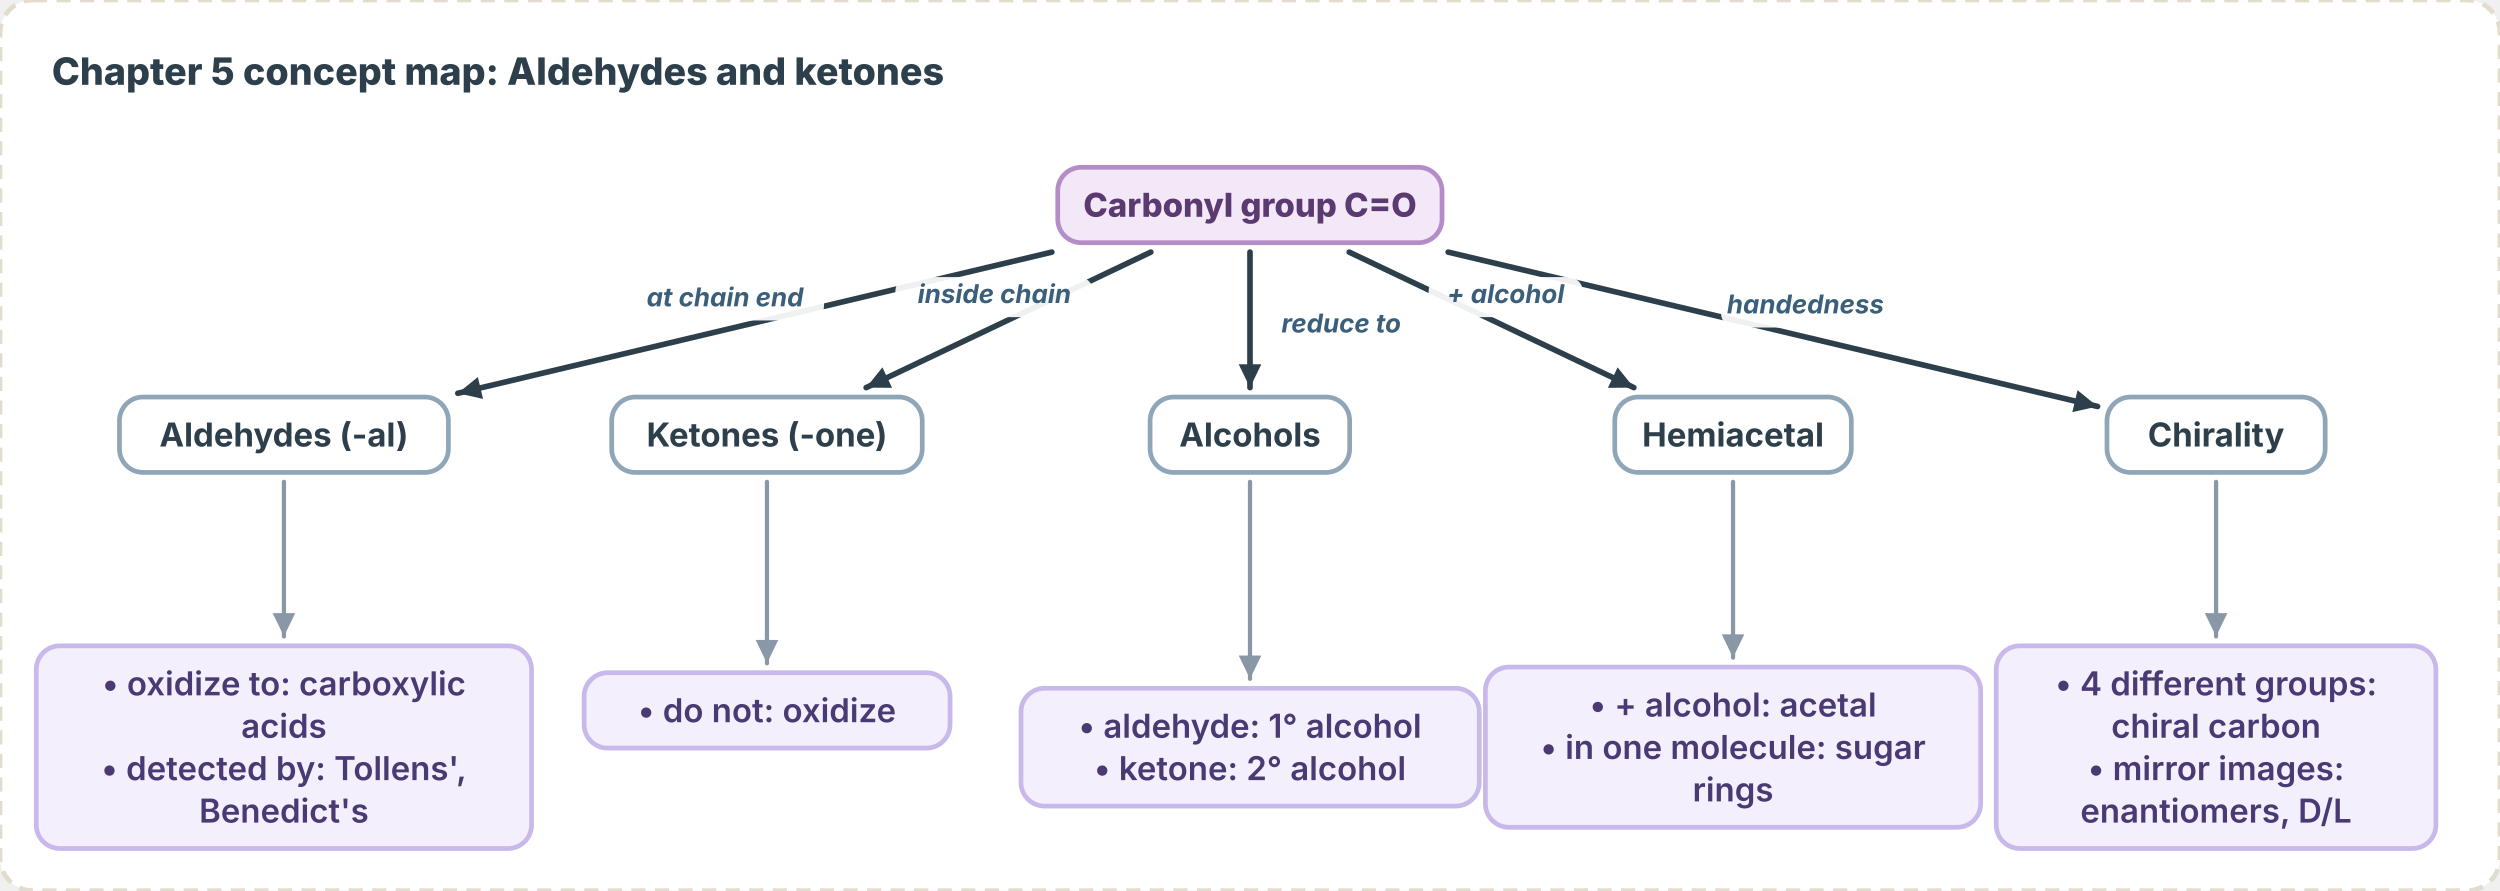
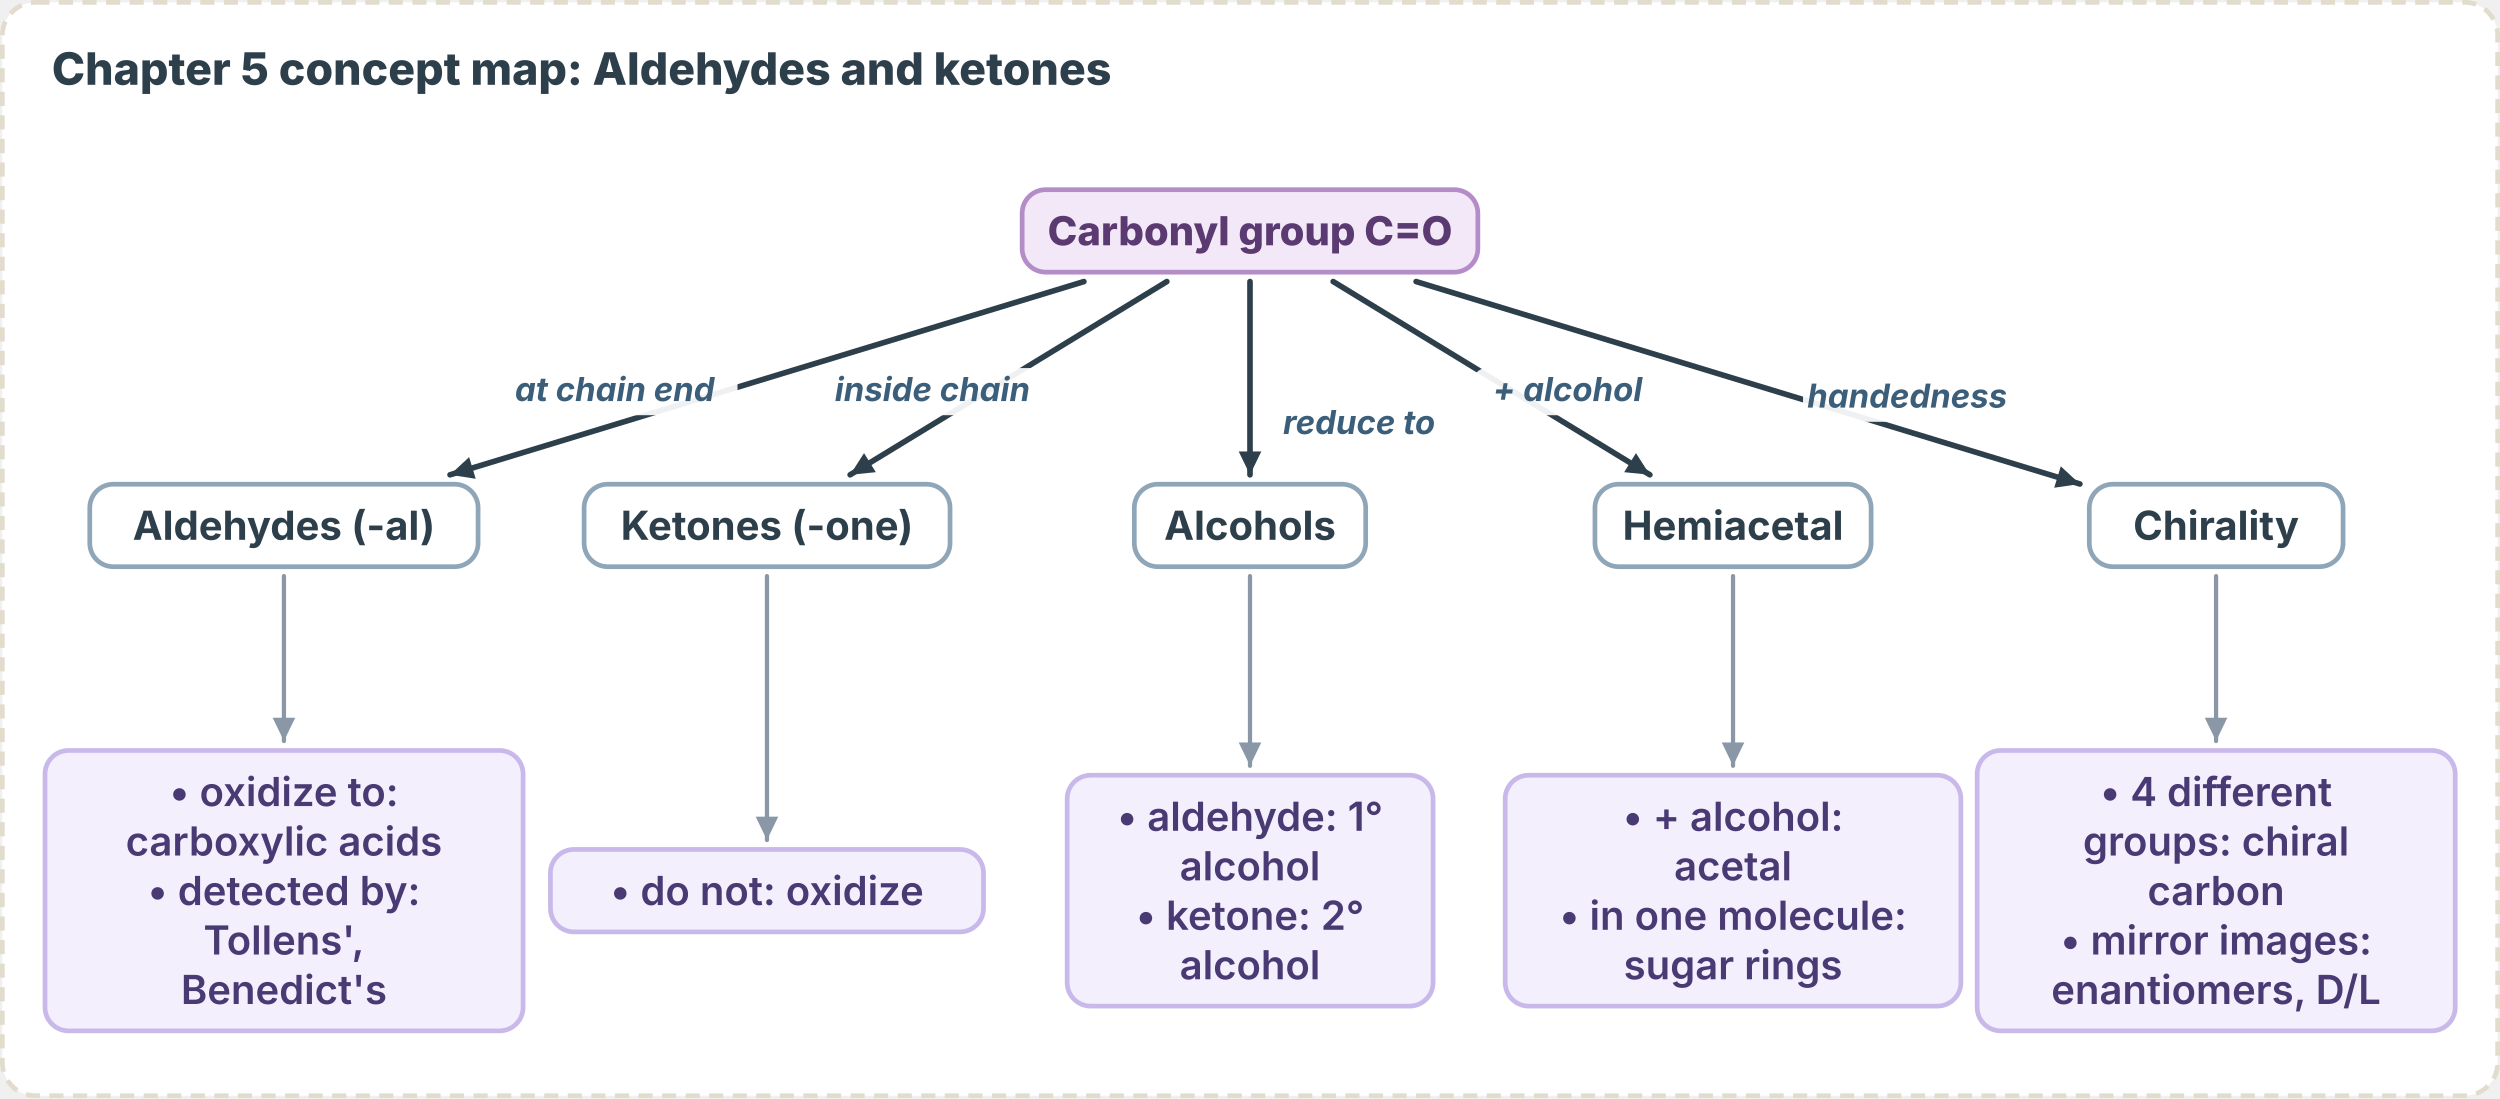
- <svg xmlns="http://www.w3.org/2000/svg" viewBox="0 0 1061 378" width="1061" height="378" style="max-width:100%;height:auto;display:block;margin:0 auto" role="img" aria-label="Concept map for Chapter 5, Aldehydes and ketones. Carbonyl group C=O at chain end Aldehydes (-al) (oxidize to: carboxylic acids; detected by: Tollens', Benedict's). Carbonyl group C=O inside chain Ketones (-one) (do not: oxidize). Carbonyl group C=O reduce to Alcohols (aldehyde: 1° alcohol; ketone: 2° alcohol). Carbonyl group C=O + alcohol Hemiacetal (+ alcohol: acetal; in one molecule: sugar rings). Carbonyl group C=O handedness Chirality (4 different groups: chiral carbon; mirror images: enantiomers, D/L).">
-   <rect width="100%" height="100%" rx="14" fill="#ffffff" stroke="#e2dccd" stroke-width="2" stroke-dasharray="6 4" />
-   <text x="22" y="36" font-size="16" font-weight="800" fill="#2d3f4b" font-family="Nunito,Inter,Helvetica,Arial,sans-serif">Chapter 5 concept map: Aldehydes and ketones</text>
-   <path d="M446.4 107.0 L194.3 166.9" fill="none" stroke="#2d3f4b" stroke-width="2.4" stroke-linecap="round" stroke-linejoin="round" />
-   <path d="M194.3 166.9 L202.8 160.0 L205.0 169.3 Z" fill="#2d3f4b" />
-   <path d="M120.5 204.5 L120.5 270.1" fill="none" stroke="#8a97a6" stroke-width="1.8" stroke-linecap="round" stroke-linejoin="round" />
-   <path d="M120.5 270.1 L115.7 260.2 L125.3 260.2 Z" fill="#8a97a6" />
-   <path d="M488.4 107.0 L367.6 164.5" fill="none" stroke="#2d3f4b" stroke-width="2.4" stroke-linecap="round" stroke-linejoin="round" />
-   <path d="M367.6 164.5 L374.5 155.9 L378.6 164.6 Z" fill="#2d3f4b" />
-   <path d="M325.5 204.5 L325.5 281.5" fill="none" stroke="#8a97a6" stroke-width="1.8" stroke-linecap="round" stroke-linejoin="round" />
-   <path d="M325.5 281.5 L320.7 271.6 L330.3 271.6 Z" fill="#8a97a6" />
-   <path d="M530.5 107.0 L530.5 164.5" fill="none" stroke="#2d3f4b" stroke-width="2.4" stroke-linecap="round" stroke-linejoin="round" />
-   <path d="M530.5 164.5 L525.7 154.6 L535.3 154.6 Z" fill="#2d3f4b" />
-   <path d="M530.5 204.5 L530.5 288.1" fill="none" stroke="#8a97a6" stroke-width="1.8" stroke-linecap="round" stroke-linejoin="round" />
-   <path d="M530.5 288.1 L525.7 278.2 L535.3 278.2 Z" fill="#8a97a6" />
-   <path d="M572.6 107.0 L693.4 164.5" fill="none" stroke="#2d3f4b" stroke-width="2.4" stroke-linecap="round" stroke-linejoin="round" />
-   <path d="M693.4 164.5 L682.4 164.6 L686.5 155.9 Z" fill="#2d3f4b" />
-   <path d="M735.5 204.5 L735.5 279.1" fill="none" stroke="#8a97a6" stroke-width="1.8" stroke-linecap="round" stroke-linejoin="round" />
-   <path d="M735.5 279.1 L730.7 269.2 L740.3 269.2 Z" fill="#8a97a6" />
-   <path d="M614.6 107.0 L890.2 172.5" fill="none" stroke="#2d3f4b" stroke-width="2.4" stroke-linecap="round" stroke-linejoin="round" />
-   <path d="M890.2 172.5 L879.5 174.9 L881.7 165.6 Z" fill="#2d3f4b" />
-   <path d="M940.5 204.5 L940.5 270.1" fill="none" stroke="#8a97a6" stroke-width="1.8" stroke-linecap="round" stroke-linejoin="round" />
-   <path d="M940.5 270.1 L935.7 260.2 L945.3 260.2 Z" fill="#8a97a6" />
-   <rect x="448.9" y="71.0" width="163.1" height="32.0" rx="10" fill="#f2e8f7" stroke="#b48cc8" stroke-width="2" />
-   <text x="530.5" y="92.0" text-anchor="middle" font-size="14" font-weight="800" fill="#5b3a72" font-family="Nunito,Inter,Helvetica,Arial,sans-serif">Carbonyl group C=O</text>
-   <rect x="50.7" y="168.5" width="139.6" height="32.0" rx="10" fill="#ffffff" stroke="#8fa6b8" stroke-width="2" />
-   <text x="120.5" y="189.5" text-anchor="middle" font-size="14" font-weight="700" fill="#2d3f4b" font-family="Nunito,Inter,Helvetica,Arial,sans-serif">Aldehydes (-al)</text>
-   <rect x="15.4" y="274.1" width="210.2" height="86.0" rx="10" fill="#f3effd" stroke="#c9b8ea" stroke-width="2" />
-   <text x="120.5" y="295.1" text-anchor="middle" font-size="14" font-weight="600" fill="#4a3a73" font-family="Nunito,Inter,Helvetica,Arial,sans-serif">• oxidize to: carboxylic</text>
-   <text x="120.5" y="313.1" text-anchor="middle" font-size="14" font-weight="600" fill="#4a3a73" font-family="Nunito,Inter,Helvetica,Arial,sans-serif">   acids</text>
-   <text x="120.5" y="331.1" text-anchor="middle" font-size="14" font-weight="600" fill="#4a3a73" font-family="Nunito,Inter,Helvetica,Arial,sans-serif">• detected by: Tollens',</text>
-   <text x="120.5" y="349.1" text-anchor="middle" font-size="14" font-weight="600" fill="#4a3a73" font-family="Nunito,Inter,Helvetica,Arial,sans-serif">   Benedict's</text>
-   <rect x="259.6" y="168.5" width="131.8" height="32.0" rx="10" fill="#ffffff" stroke="#8fa6b8" stroke-width="2" />
-   <text x="325.5" y="189.5" text-anchor="middle" font-size="14" font-weight="700" fill="#2d3f4b" font-family="Nunito,Inter,Helvetica,Arial,sans-serif">Ketones (-one)</text>
-   <rect x="247.9" y="285.5" width="155.3" height="32.0" rx="10" fill="#f3effd" stroke="#c9b8ea" stroke-width="2" />
-   <text x="325.5" y="306.5" text-anchor="middle" font-size="14" font-weight="600" fill="#4a3a73" font-family="Nunito,Inter,Helvetica,Arial,sans-serif">• do not: oxidize</text>
-   <rect x="488.1" y="168.5" width="84.7" height="32.0" rx="10" fill="#ffffff" stroke="#8fa6b8" stroke-width="2" />
-   <text x="530.5" y="189.5" text-anchor="middle" font-size="14" font-weight="700" fill="#2d3f4b" font-family="Nunito,Inter,Helvetica,Arial,sans-serif">Alcohols</text>
-   <rect x="433.3" y="292.1" width="194.5" height="50.0" rx="10" fill="#f3effd" stroke="#c9b8ea" stroke-width="2" />
-   <text x="530.5" y="313.1" text-anchor="middle" font-size="14" font-weight="600" fill="#4a3a73" font-family="Nunito,Inter,Helvetica,Arial,sans-serif">• aldehyde: 1° alcohol</text>
-   <text x="530.5" y="331.1" text-anchor="middle" font-size="14" font-weight="600" fill="#4a3a73" font-family="Nunito,Inter,Helvetica,Arial,sans-serif">• ketone: 2° alcohol</text>
-   <rect x="685.3" y="168.5" width="100.4" height="32.0" rx="10" fill="#ffffff" stroke="#8fa6b8" stroke-width="2" />
-   <text x="735.5" y="189.5" text-anchor="middle" font-size="14" font-weight="700" fill="#2d3f4b" font-family="Nunito,Inter,Helvetica,Arial,sans-serif">Hemiacetal</text>
-   <rect x="630.4" y="283.1" width="210.2" height="68.0" rx="10" fill="#f3effd" stroke="#c9b8ea" stroke-width="2" />
-   <text x="735.5" y="304.1" text-anchor="middle" font-size="14" font-weight="600" fill="#4a3a73" font-family="Nunito,Inter,Helvetica,Arial,sans-serif">• + alcohol: acetal</text>
-   <text x="735.5" y="322.1" text-anchor="middle" font-size="14" font-weight="600" fill="#4a3a73" font-family="Nunito,Inter,Helvetica,Arial,sans-serif">• in one molecule: sugar</text>
-   <text x="735.5" y="340.1" text-anchor="middle" font-size="14" font-weight="600" fill="#4a3a73" font-family="Nunito,Inter,Helvetica,Arial,sans-serif">   rings</text>
-   <rect x="894.2" y="168.5" width="92.6" height="32.0" rx="10" fill="#ffffff" stroke="#8fa6b8" stroke-width="2" />
-   <text x="940.5" y="189.5" text-anchor="middle" font-size="14" font-weight="700" fill="#2d3f4b" font-family="Nunito,Inter,Helvetica,Arial,sans-serif">Chirality</text>
-   <rect x="847.2" y="274.1" width="186.6" height="86.0" rx="10" fill="#f3effd" stroke="#c9b8ea" stroke-width="2" />
-   <text x="940.5" y="295.1" text-anchor="middle" font-size="14" font-weight="600" fill="#4a3a73" font-family="Nunito,Inter,Helvetica,Arial,sans-serif">• 4 different groups:</text>
-   <text x="940.5" y="313.1" text-anchor="middle" font-size="14" font-weight="600" fill="#4a3a73" font-family="Nunito,Inter,Helvetica,Arial,sans-serif">   chiral carbon</text>
-   <text x="940.5" y="331.1" text-anchor="middle" font-size="14" font-weight="600" fill="#4a3a73" font-family="Nunito,Inter,Helvetica,Arial,sans-serif">• mirror images:</text>
-   <text x="940.5" y="349.1" text-anchor="middle" font-size="14" font-weight="600" fill="#4a3a73" font-family="Nunito,Inter,Helvetica,Arial,sans-serif">   enantiomers, D/L</text>
-   <rect x="265.8" y="119.0" width="83.9" height="17.0" rx="6" fill="#ffffff" fill-opacity="0.92" />
-   <text x="307.7" y="130.0" text-anchor="middle" font-size="11" font-weight="700" font-style="italic" fill="#3b5f7a" font-family="Nunito,Inter,Helvetica,Arial,sans-serif">at chain end</text>
-   <rect x="380.0" y="117.6" width="83.9" height="17.0" rx="6" fill="#ffffff" fill-opacity="0.92" />
-   <text x="422.0" y="128.6" text-anchor="middle" font-size="11" font-weight="700" font-style="italic" fill="#3b5f7a" font-family="Nunito,Inter,Helvetica,Arial,sans-serif">inside chain</text>
-   <rect x="536.5" y="130.1" width="65.4" height="17.0" rx="6" fill="#ffffff" fill-opacity="0.92" />
-   <text x="569.2" y="141.1" text-anchor="middle" font-size="11" font-weight="700" font-style="italic" fill="#3b5f7a" font-family="Nunito,Inter,Helvetica,Arial,sans-serif">reduce to</text>
-   <rect x="606.3" y="117.6" width="65.4" height="17.0" rx="6" fill="#ffffff" fill-opacity="0.92" />
-   <text x="639.0" y="128.6" text-anchor="middle" font-size="11" font-weight="700" font-style="italic" fill="#3b5f7a" font-family="Nunito,Inter,Helvetica,Arial,sans-serif">+ alcohol</text>
-   <rect x="730.4" y="122.0" width="71.6" height="17.0" rx="6" fill="#ffffff" fill-opacity="0.92" />
-   <text x="766.2" y="133.0" text-anchor="middle" font-size="11" font-weight="700" font-style="italic" fill="#3b5f7a" font-family="Nunito,Inter,Helvetica,Arial,sans-serif">handedness</text>
+ <svg xmlns="http://www.w3.org/2000/svg" viewBox="0 0 1061 466" width="1061" height="466" style="max-width:100%;height:auto;display:block;margin:0 auto" role="img" aria-label="Concept map for Chapter 5, Aldehydes and ketones. Carbonyl group C=O at chain end Aldehydes (-al) (oxidize to: carboxylic acids; detected by: Tollens', Benedict's). Carbonyl group C=O inside chain Ketones (-one) (do not: oxidize). Carbonyl group C=O reduce to Alcohols (aldehyde: 1° alcohol; ketone: 2° alcohol). Carbonyl group C=O + alcohol Hemiacetal (+ alcohol: acetal; in one molecule: sugar rings). Carbonyl group C=O handedness Chirality (4 different groups: chiral carbon; mirror images: enantiomers, D/L).">
+   <rect x="1" y="1" width="1059" height="464" rx="14" fill="#ffffff" stroke="#e2dccd" stroke-width="2" stroke-dasharray="6 4" />
+   <text x="22" y="36" font-size="19" font-weight="800" fill="#2d3f4b" font-family="Nunito,Inter,Helvetica,Arial,sans-serif">Chapter 5 concept map: Aldehydes and ketones</text>
+   <path d="M460.0 119.5 L191.0 201.5" fill="none" stroke="#2d3f4b" stroke-width="2.4" stroke-linecap="round" stroke-linejoin="round" />
+   <path d="M191.0 201.5 L199.1 194.0 L201.9 203.2 Z" fill="#2d3f4b" />
+   <path d="M120.5 244.5 L120.5 314.5" fill="none" stroke="#8a97a6" stroke-width="1.8" stroke-linecap="round" stroke-linejoin="round" />
+   <path d="M120.5 314.5 L115.7 304.6 L125.3 304.6 Z" fill="#8a97a6" />
+   <path d="M495.2 119.5 L360.8 201.5" fill="none" stroke="#2d3f4b" stroke-width="2.4" stroke-linecap="round" stroke-linejoin="round" />
+   <path d="M360.8 201.5 L366.7 192.3 L371.7 200.4 Z" fill="#2d3f4b" />
+   <path d="M325.5 244.5 L325.5 356.5" fill="none" stroke="#8a97a6" stroke-width="1.8" stroke-linecap="round" stroke-linejoin="round" />
+   <path d="M325.5 356.5 L320.7 346.6 L330.3 346.6 Z" fill="#8a97a6" />
+   <path d="M530.5 119.5 L530.5 201.5" fill="none" stroke="#2d3f4b" stroke-width="2.4" stroke-linecap="round" stroke-linejoin="round" />
+   <path d="M530.5 201.5 L525.7 191.6 L535.3 191.6 Z" fill="#2d3f4b" />
+   <path d="M530.5 244.5 L530.5 325.0" fill="none" stroke="#8a97a6" stroke-width="1.8" stroke-linecap="round" stroke-linejoin="round" />
+   <path d="M530.5 325.0 L525.7 315.1 L535.3 315.1 Z" fill="#8a97a6" />
+   <path d="M565.8 119.5 L700.2 201.5" fill="none" stroke="#2d3f4b" stroke-width="2.4" stroke-linecap="round" stroke-linejoin="round" />
+   <path d="M700.2 201.5 L689.3 200.4 L694.3 192.3 Z" fill="#2d3f4b" />
+   <path d="M735.5 244.5 L735.5 325.0" fill="none" stroke="#8a97a6" stroke-width="1.8" stroke-linecap="round" stroke-linejoin="round" />
+   <path d="M735.5 325.0 L730.7 315.1 L740.3 315.1 Z" fill="#8a97a6" />
+   <path d="M601.0 119.5 L882.7 205.4" fill="none" stroke="#2d3f4b" stroke-width="2.4" stroke-linecap="round" stroke-linejoin="round" />
+   <path d="M882.7 205.4 L871.8 207.0 L874.6 197.9 Z" fill="#2d3f4b" />
+   <path d="M940.5 244.5 L940.5 314.5" fill="none" stroke="#8a97a6" stroke-width="1.8" stroke-linecap="round" stroke-linejoin="round" />
+   <path d="M940.5 314.5 L935.7 304.6 L945.3 304.6 Z" fill="#8a97a6" />
+   <rect x="433.8" y="80.5" width="193.4" height="35.0" rx="10" fill="#f2e8f7" stroke="#b48cc8" stroke-width="2" />
+   <text x="530.5" y="104.1" text-anchor="middle" font-size="17" font-weight="800" fill="#5b3a72" font-family="Nunito,Inter,Helvetica,Arial,sans-serif">Carbonyl group C=O</text>
+   <rect x="38.1" y="205.5" width="164.8" height="35.0" rx="10" fill="#ffffff" stroke="#8fa6b8" stroke-width="2" />
+   <text x="120.5" y="229.1" text-anchor="middle" font-size="17" font-weight="700" fill="#2d3f4b" font-family="Nunito,Inter,Helvetica,Arial,sans-serif">Aldehydes (-al)</text>
+   <rect x="19.1" y="318.5" width="202.9" height="119.0" rx="10" fill="#f3effd" stroke="#c9b8ea" stroke-width="2" />
+   <text x="120.5" y="342.1" text-anchor="middle" font-size="17" font-weight="600" fill="#4a3a73" font-family="Nunito,Inter,Helvetica,Arial,sans-serif">• oxidize to:</text>
+   <text x="120.5" y="363.1" text-anchor="middle" font-size="17" font-weight="600" fill="#4a3a73" font-family="Nunito,Inter,Helvetica,Arial,sans-serif">   carboxylic acids</text>
+   <text x="120.5" y="384.1" text-anchor="middle" font-size="17" font-weight="600" fill="#4a3a73" font-family="Nunito,Inter,Helvetica,Arial,sans-serif">• detected by:</text>
+   <text x="120.5" y="405.1" text-anchor="middle" font-size="17" font-weight="600" fill="#4a3a73" font-family="Nunito,Inter,Helvetica,Arial,sans-serif">   Tollens',</text>
+   <text x="120.5" y="426.1" text-anchor="middle" font-size="17" font-weight="600" fill="#4a3a73" font-family="Nunito,Inter,Helvetica,Arial,sans-serif">   Benedict's</text>
+   <rect x="247.9" y="205.5" width="155.3" height="35.0" rx="10" fill="#ffffff" stroke="#8fa6b8" stroke-width="2" />
+   <text x="325.5" y="229.1" text-anchor="middle" font-size="17" font-weight="700" fill="#2d3f4b" font-family="Nunito,Inter,Helvetica,Arial,sans-serif">Ketones (-one)</text>
+   <rect x="233.6" y="360.5" width="183.8" height="35.0" rx="10" fill="#f3effd" stroke="#c9b8ea" stroke-width="2" />
+   <text x="325.5" y="384.1" text-anchor="middle" font-size="17" font-weight="600" fill="#4a3a73" font-family="Nunito,Inter,Helvetica,Arial,sans-serif">• do not: oxidize</text>
+   <rect x="481.4" y="205.5" width="98.2" height="35.0" rx="10" fill="#ffffff" stroke="#8fa6b8" stroke-width="2" />
+   <text x="530.5" y="229.1" text-anchor="middle" font-size="17" font-weight="700" fill="#2d3f4b" font-family="Nunito,Inter,Helvetica,Arial,sans-serif">Alcohols</text>
+   <rect x="452.9" y="329.0" width="155.3" height="98.0" rx="10" fill="#f3effd" stroke="#c9b8ea" stroke-width="2" />
+   <text x="530.5" y="352.6" text-anchor="middle" font-size="17" font-weight="600" fill="#4a3a73" font-family="Nunito,Inter,Helvetica,Arial,sans-serif">• aldehyde: 1°</text>
+   <text x="530.5" y="373.6" text-anchor="middle" font-size="17" font-weight="600" fill="#4a3a73" font-family="Nunito,Inter,Helvetica,Arial,sans-serif">   alcohol</text>
+   <text x="530.5" y="394.6" text-anchor="middle" font-size="17" font-weight="600" fill="#4a3a73" font-family="Nunito,Inter,Helvetica,Arial,sans-serif">• ketone: 2°</text>
+   <text x="530.5" y="415.6" text-anchor="middle" font-size="17" font-weight="600" fill="#4a3a73" font-family="Nunito,Inter,Helvetica,Arial,sans-serif">   alcohol</text>
+   <rect x="676.9" y="205.5" width="117.2" height="35.0" rx="10" fill="#ffffff" stroke="#8fa6b8" stroke-width="2" />
+   <text x="735.5" y="229.1" text-anchor="middle" font-size="17" font-weight="700" fill="#2d3f4b" font-family="Nunito,Inter,Helvetica,Arial,sans-serif">Hemiacetal</text>
+   <rect x="638.8" y="329.0" width="193.4" height="98.0" rx="10" fill="#f3effd" stroke="#c9b8ea" stroke-width="2" />
+   <text x="735.5" y="352.6" text-anchor="middle" font-size="17" font-weight="600" fill="#4a3a73" font-family="Nunito,Inter,Helvetica,Arial,sans-serif">• + alcohol:</text>
+   <text x="735.5" y="373.6" text-anchor="middle" font-size="17" font-weight="600" fill="#4a3a73" font-family="Nunito,Inter,Helvetica,Arial,sans-serif">   acetal</text>
+   <text x="735.5" y="394.6" text-anchor="middle" font-size="17" font-weight="600" fill="#4a3a73" font-family="Nunito,Inter,Helvetica,Arial,sans-serif">• in one molecule:</text>
+   <text x="735.5" y="415.6" text-anchor="middle" font-size="17" font-weight="600" fill="#4a3a73" font-family="Nunito,Inter,Helvetica,Arial,sans-serif">   sugar rings</text>
+   <rect x="886.7" y="205.5" width="107.7" height="35.0" rx="10" fill="#ffffff" stroke="#8fa6b8" stroke-width="2" />
+   <text x="940.5" y="229.1" text-anchor="middle" font-size="17" font-weight="700" fill="#2d3f4b" font-family="Nunito,Inter,Helvetica,Arial,sans-serif">Chirality</text>
+   <rect x="839.1" y="318.5" width="202.9" height="119.0" rx="10" fill="#f3effd" stroke="#c9b8ea" stroke-width="2" />
+   <text x="940.5" y="342.1" text-anchor="middle" font-size="17" font-weight="600" fill="#4a3a73" font-family="Nunito,Inter,Helvetica,Arial,sans-serif">• 4 different</text>
+   <text x="940.5" y="363.1" text-anchor="middle" font-size="17" font-weight="600" fill="#4a3a73" font-family="Nunito,Inter,Helvetica,Arial,sans-serif">   groups: chiral</text>
+   <text x="940.5" y="384.1" text-anchor="middle" font-size="17" font-weight="600" fill="#4a3a73" font-family="Nunito,Inter,Helvetica,Arial,sans-serif">   carbon</text>
+   <text x="940.5" y="405.1" text-anchor="middle" font-size="17" font-weight="600" fill="#4a3a73" font-family="Nunito,Inter,Helvetica,Arial,sans-serif">• mirror images:</text>
+   <text x="940.5" y="426.1" text-anchor="middle" font-size="17" font-weight="600" fill="#4a3a73" font-family="Nunito,Inter,Helvetica,Arial,sans-serif">   enantiomers, D/L</text>
+   <rect x="208.9" y="156.2" width="104.1" height="20.0" rx="6" fill="#ffffff" fill-opacity="0.92" />
+   <text x="260.9" y="170.2" text-anchor="middle" font-size="14" font-weight="700" font-style="italic" fill="#3b5f7a" font-family="Nunito,Inter,Helvetica,Arial,sans-serif">at chain end</text>
+   <rect x="343.7" y="156.2" width="104.1" height="20.0" rx="6" fill="#ffffff" fill-opacity="0.92" />
+   <text x="395.7" y="170.2" text-anchor="middle" font-size="14" font-weight="700" font-style="italic" fill="#3b5f7a" font-family="Nunito,Inter,Helvetica,Arial,sans-serif">inside chain</text>
+   <rect x="536.5" y="170.2" width="80.6" height="20.0" rx="6" fill="#ffffff" fill-opacity="0.92" />
+   <text x="576.8" y="184.2" text-anchor="middle" font-size="14" font-weight="700" font-style="italic" fill="#3b5f7a" font-family="Nunito,Inter,Helvetica,Arial,sans-serif">reduce to</text>
+   <rect x="625.0" y="156.2" width="80.6" height="20.0" rx="6" fill="#ffffff" fill-opacity="0.92" />
+   <text x="665.3" y="170.2" text-anchor="middle" font-size="14" font-weight="700" font-style="italic" fill="#3b5f7a" font-family="Nunito,Inter,Helvetica,Arial,sans-serif">+ alcohol</text>
+   <rect x="765.2" y="159.0" width="88.4" height="20.0" rx="6" fill="#ffffff" fill-opacity="0.92" />
+   <text x="809.4" y="173.0" text-anchor="middle" font-size="14" font-weight="700" font-style="italic" fill="#3b5f7a" font-family="Nunito,Inter,Helvetica,Arial,sans-serif">handedness</text>
</svg>
